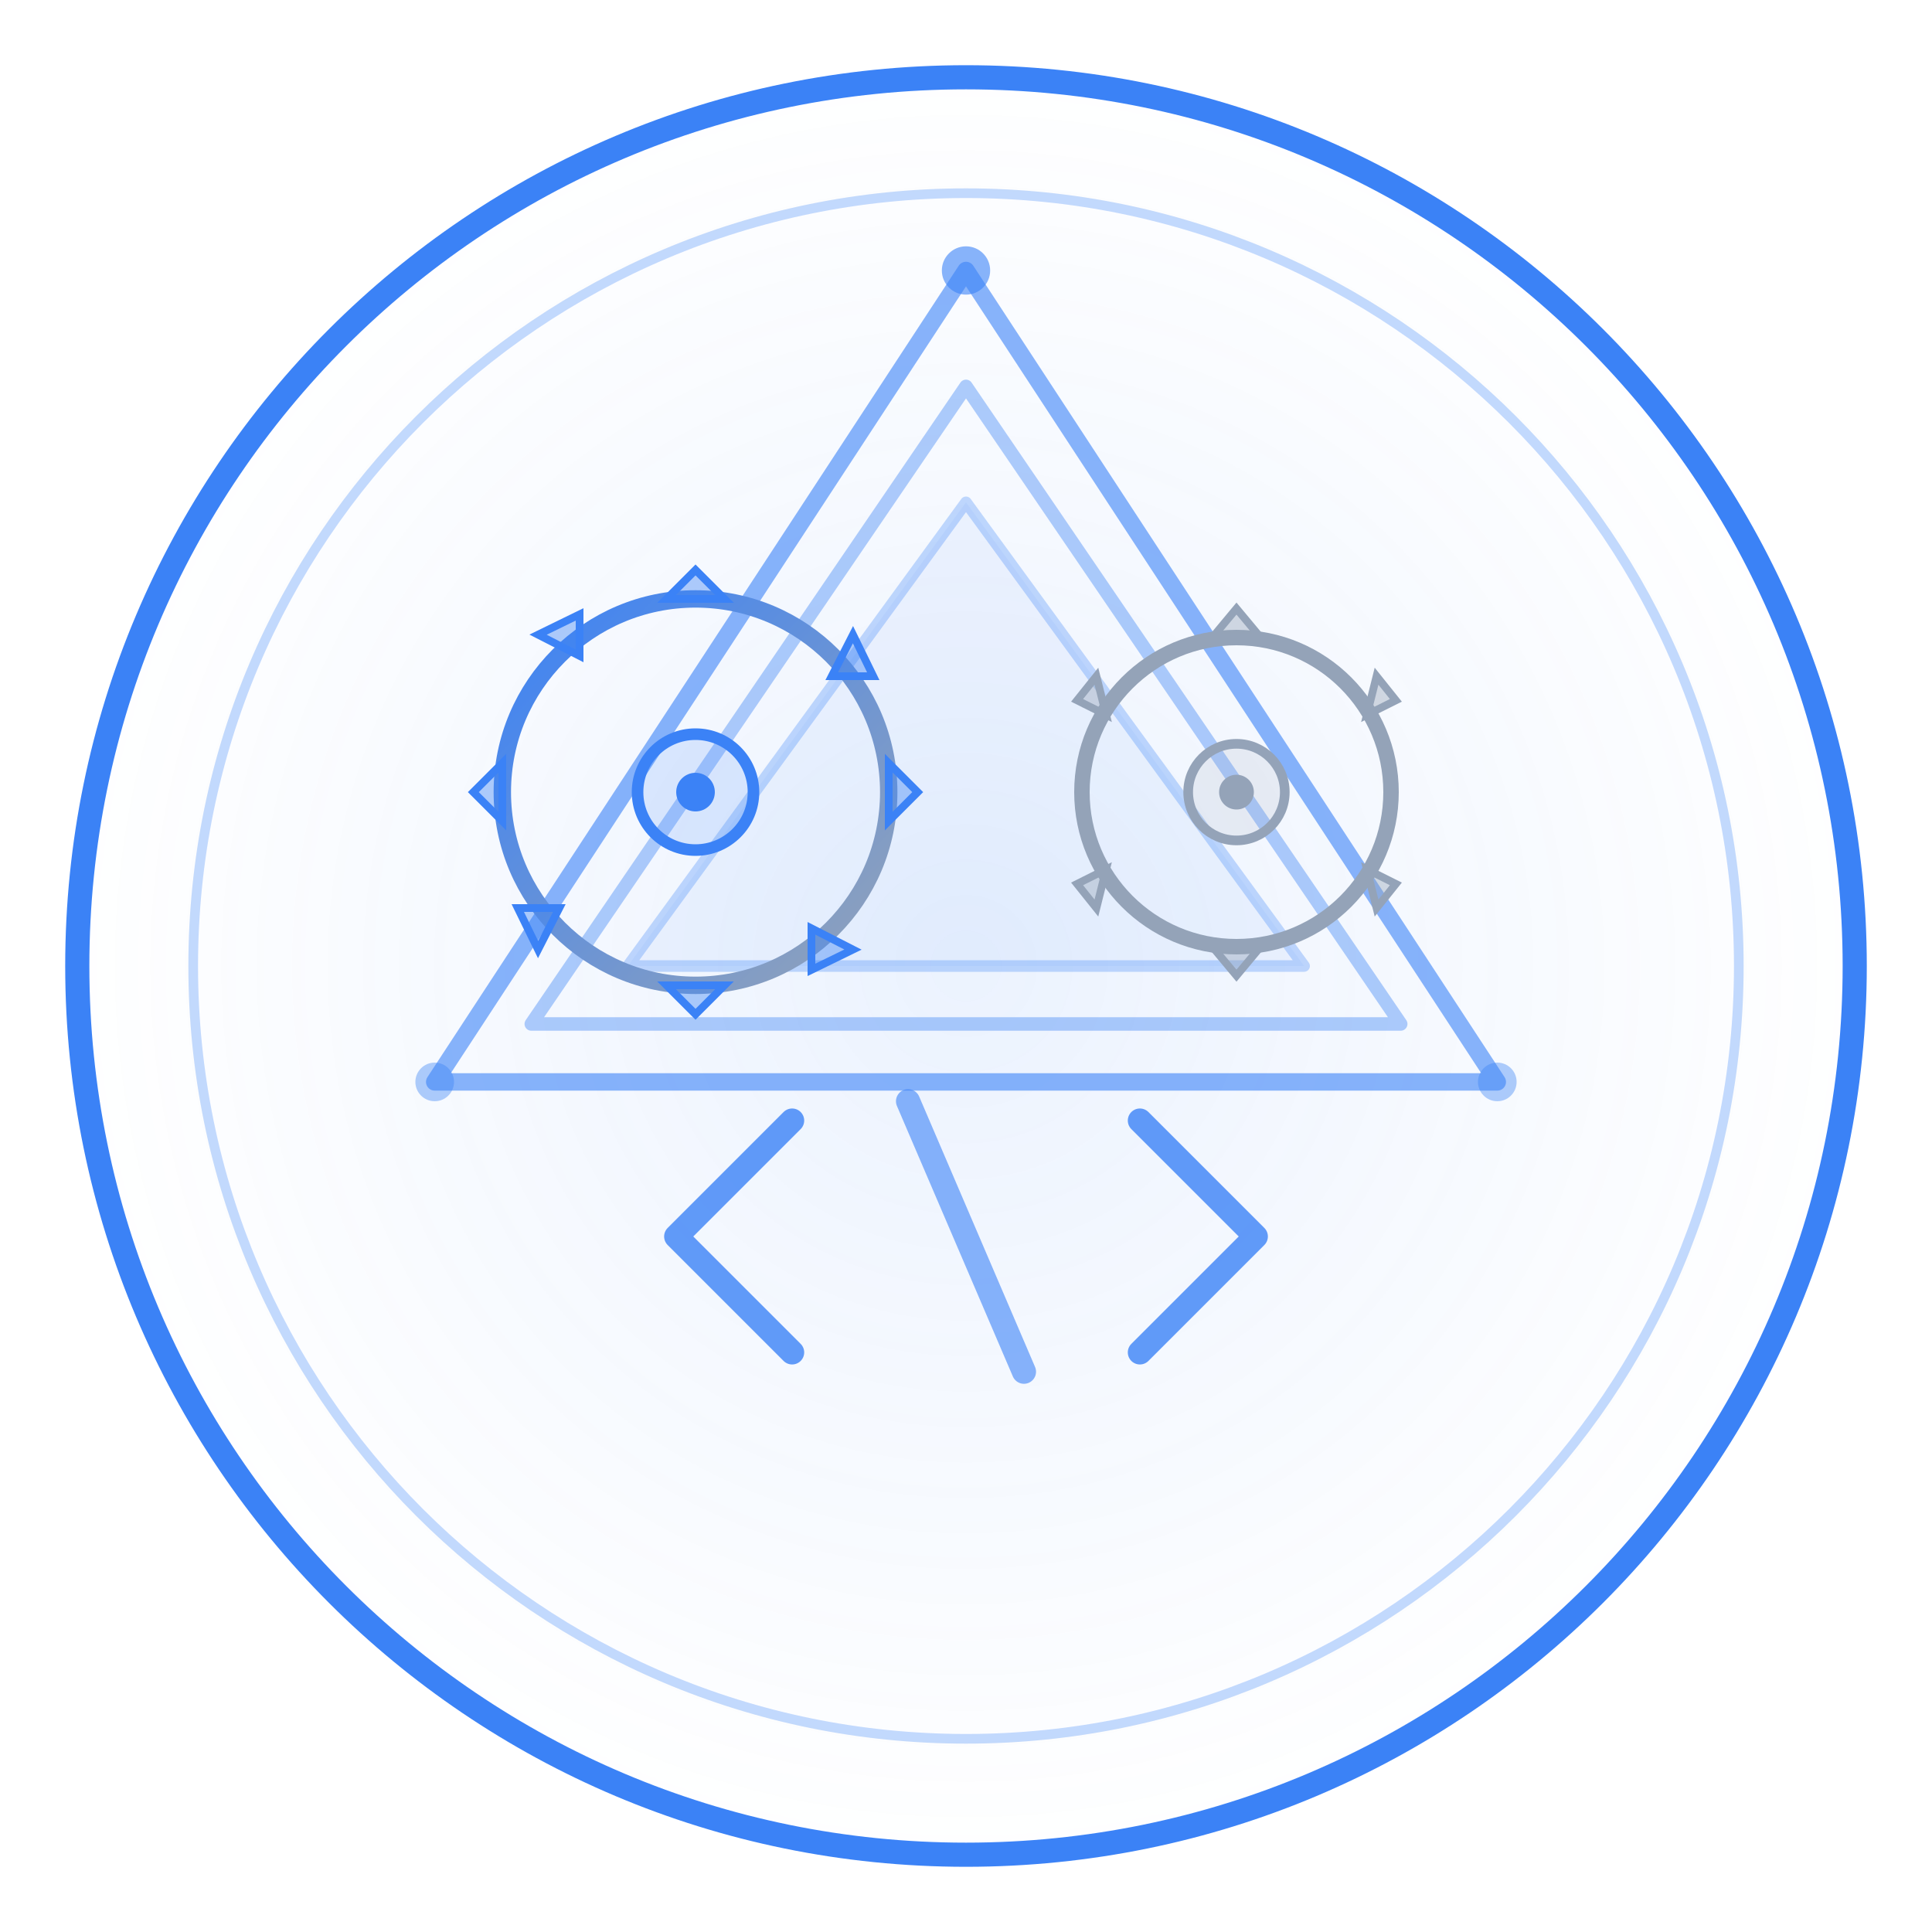
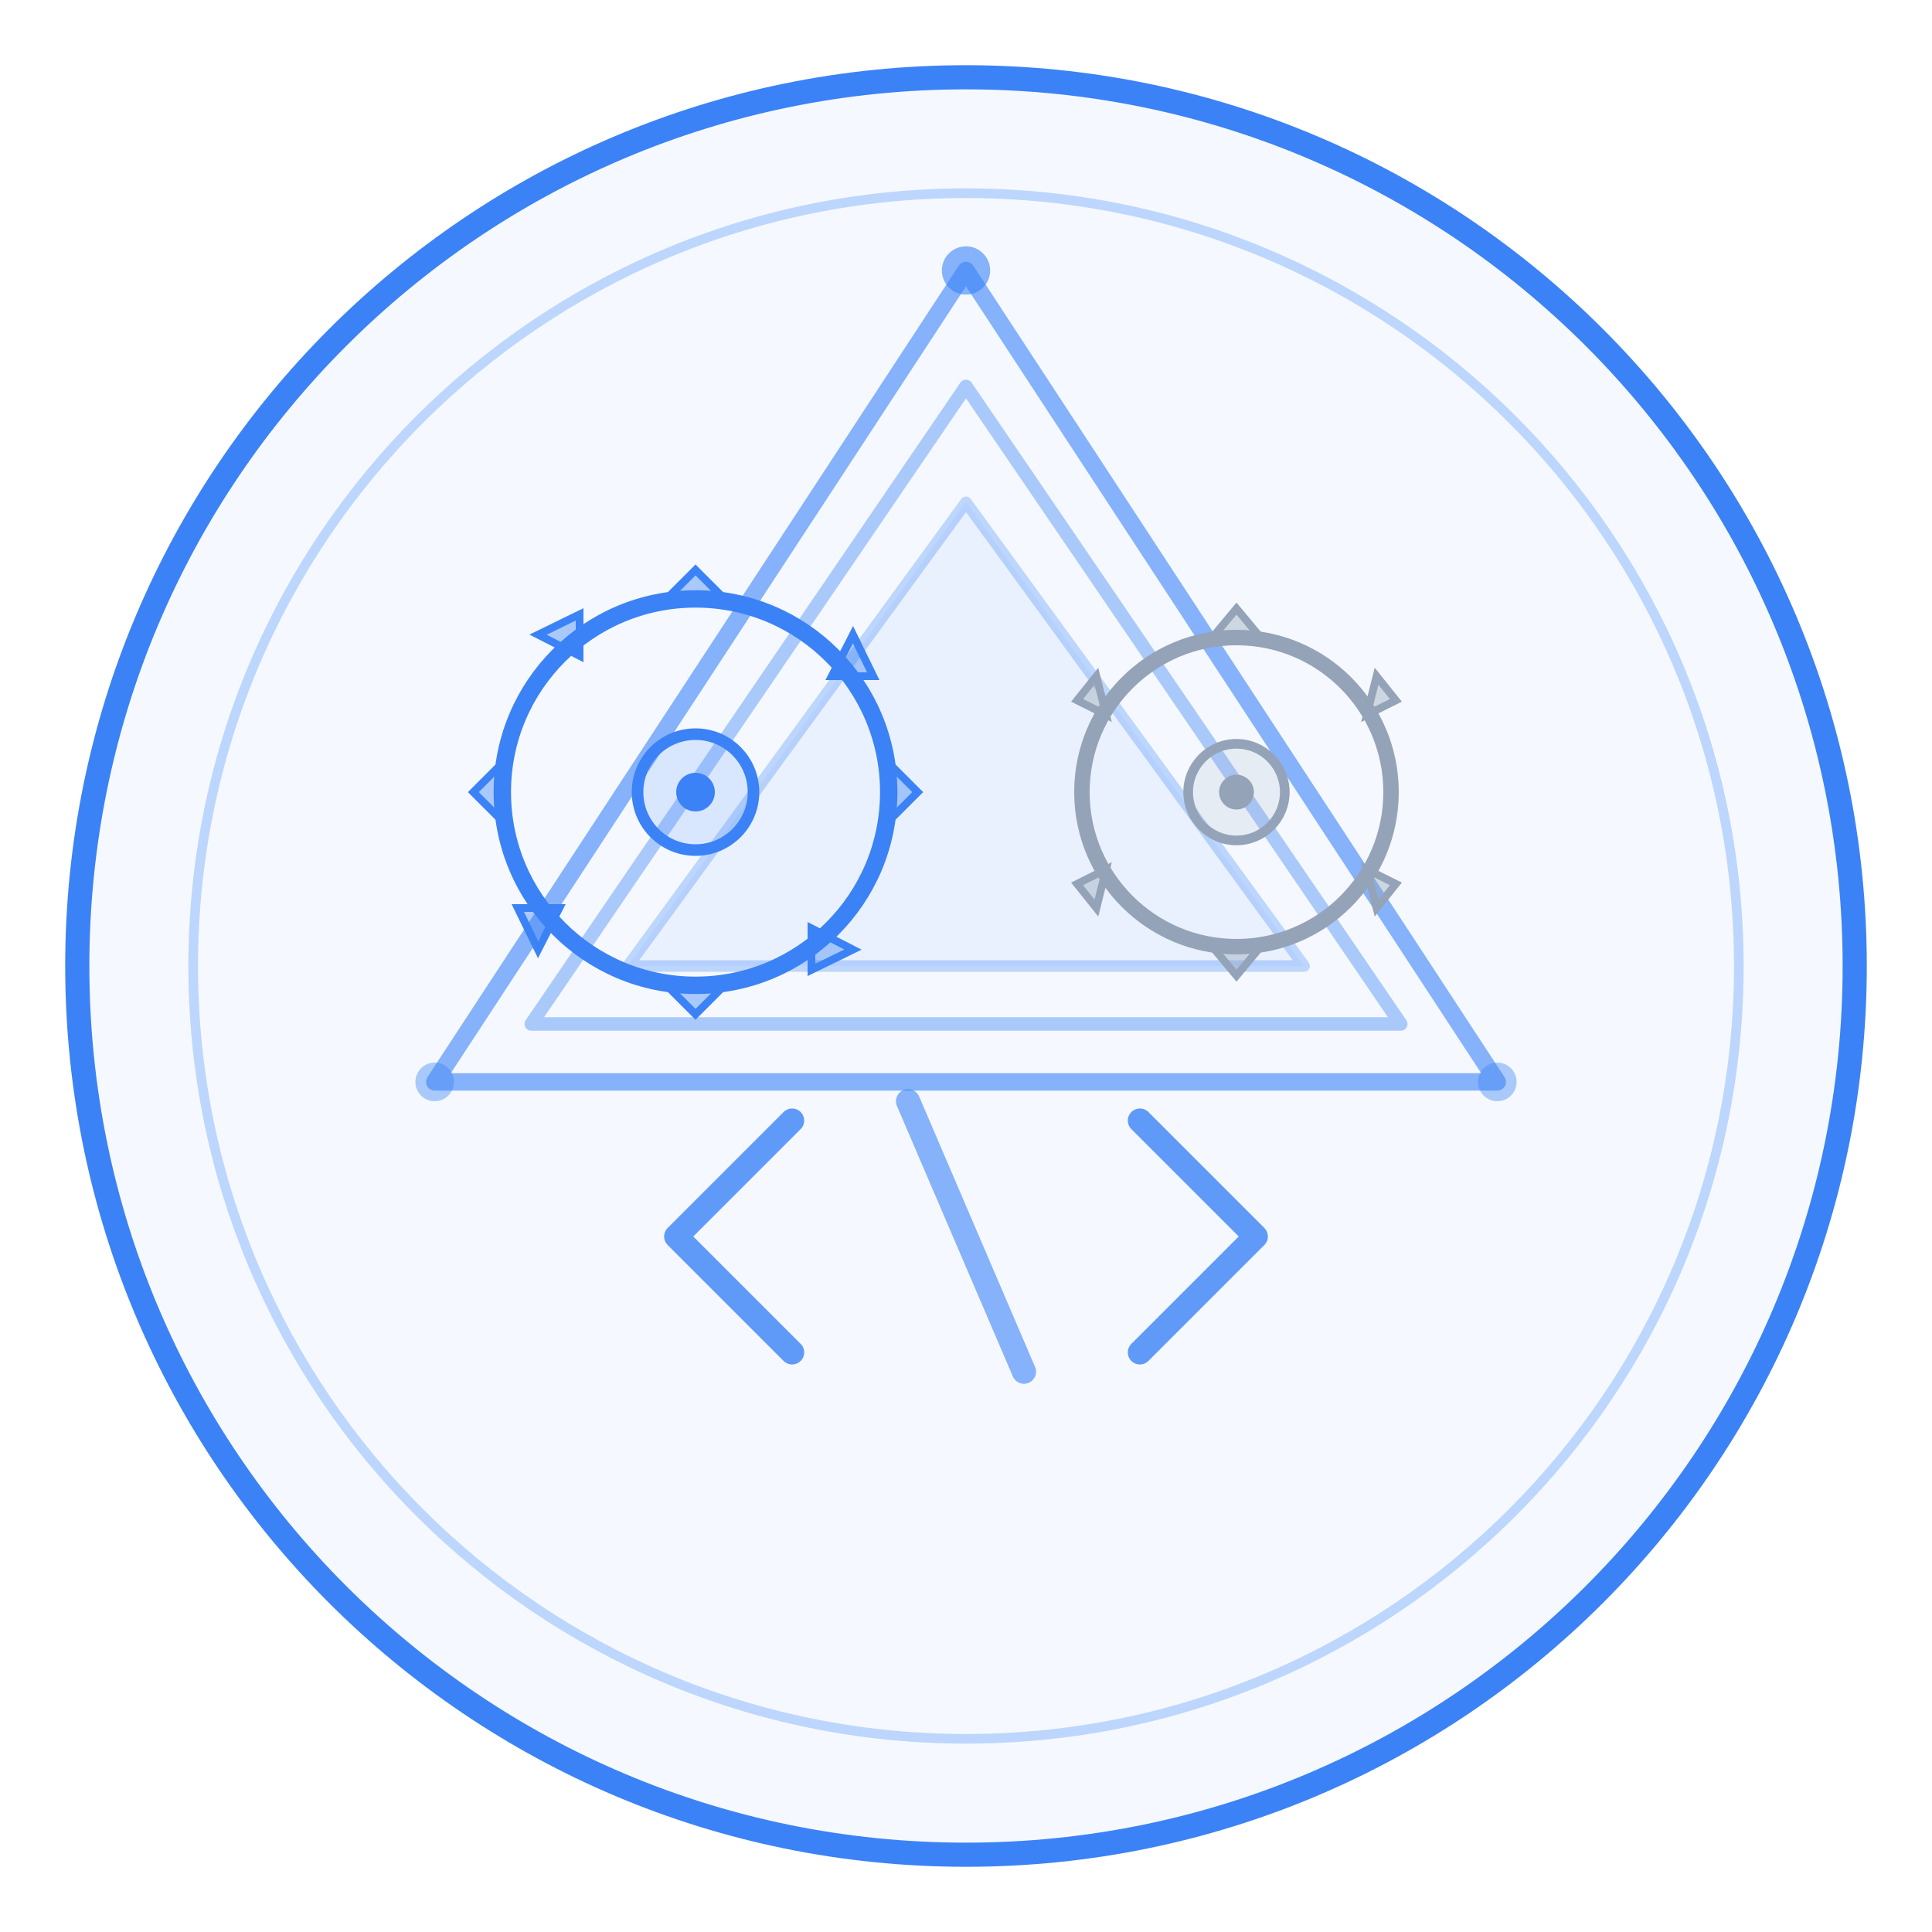
<svg xmlns="http://www.w3.org/2000/svg" viewBox="0 0 200 200" width="200" height="200">
-   <defs>
-     <radialGradient id="kartru-bg" cx="50%" cy="50%" r="50%">
-       <stop offset="0%" stop-color="#3b82f6" stop-opacity="0.10" />
-       <stop offset="100%" stop-color="#3b82f6" stop-opacity="0" />
-     </radialGradient>
-     <linearGradient id="kartru-gear" x1="0%" y1="0%" x2="100%" y2="100%">
-       <stop offset="0%" stop-color="#3b82f6" />
-       <stop offset="100%" stop-color="#94a3b8" />
-     </linearGradient>
-   </defs>
-   <circle cx="100" cy="100" r="92" fill="url(#kartru-bg)" stroke="#3b82f6" stroke-width="2.5" />
+   <circle cx="100" cy="100" r="92" fill="#3b82f6" fill-opacity="0.05" stroke="#3b82f6" stroke-width="2.5" />
  <circle cx="100" cy="100" r="80" fill="none" stroke="#3b82f6" stroke-width="1" stroke-opacity="0.3" />
  <polygon points="100,28 155,112 45,112" fill="none" stroke="#3b82f6" stroke-width="1.8" stroke-linejoin="round" stroke-opacity="0.6" />
  <polygon points="100,40 145,106 55,106" fill="none" stroke="#3b82f6" stroke-width="1.4" stroke-linejoin="round" stroke-opacity="0.4" />
  <polygon points="100,52 135,100 65,100" fill="#3b82f6" fill-opacity="0.06" stroke="#3b82f6" stroke-width="1.2" stroke-linejoin="round" stroke-opacity="0.3" />
  <g transform="translate(72, 82)">
-     <circle cx="0" cy="0" r="20" fill="none" stroke="url(#kartru-gear)" stroke-width="1.8" />
+     <circle cx="0" cy="0" r="20" fill="none" stroke="#3b82f6" stroke-width="1.8" />
    <polygon points="0,-23 -3,-20 3,-20" fill="#3b82f6" fill-opacity="0.4" stroke="#3b82f6" stroke-width="0.8" />
    <polygon points="16.3,-16.3 14.1,-12 18.4,-12" fill="#3b82f6" fill-opacity="0.4" stroke="#3b82f6" stroke-width="0.8" />
    <polygon points="23,0 20,-3 20,3" fill="#3b82f6" fill-opacity="0.4" stroke="#3b82f6" stroke-width="0.8" />
    <polygon points="16.3,16.3 12,14.1 12,18.4" fill="#3b82f6" fill-opacity="0.4" stroke="#3b82f6" stroke-width="0.8" />
    <polygon points="0,23 3,20 -3,20" fill="#3b82f6" fill-opacity="0.4" stroke="#3b82f6" stroke-width="0.8" />
    <polygon points="-16.3,16.3 -14.1,12 -18.4,12" fill="#3b82f6" fill-opacity="0.4" stroke="#3b82f6" stroke-width="0.8" />
    <polygon points="-23,0 -20,3 -20,-3" fill="#3b82f6" fill-opacity="0.4" stroke="#3b82f6" stroke-width="0.8" />
    <polygon points="-16.3,-16.3 -12,-14.1 -12,-18.4" fill="#3b82f6" fill-opacity="0.4" stroke="#3b82f6" stroke-width="0.8" />
    <circle cx="0" cy="0" r="6" fill="#3b82f6" fill-opacity="0.15" stroke="#3b82f6" stroke-width="1.2" />
    <circle cx="0" cy="0" r="2" fill="#3b82f6" />
  </g>
  <g transform="translate(128, 82)">
    <circle cx="0" cy="0" r="16" fill="none" stroke="#94a3b8" stroke-width="1.6" />
    <polygon points="0,-19 -2.5,-16 2.5,-16" fill="#94a3b8" fill-opacity="0.4" stroke="#94a3b8" stroke-width="0.8" />
    <polygon points="16.5,-9.5 13.5,-8 14.5,-12" fill="#94a3b8" fill-opacity="0.4" stroke="#94a3b8" stroke-width="0.8" />
    <polygon points="16.5,9.5 14.5,12 13.5,8" fill="#94a3b8" fill-opacity="0.4" stroke="#94a3b8" stroke-width="0.8" />
    <polygon points="0,19 2.5,16 -2.5,16" fill="#94a3b8" fill-opacity="0.4" stroke="#94a3b8" stroke-width="0.8" />
    <polygon points="-16.5,9.5 -13.5,8 -14.5,12" fill="#94a3b8" fill-opacity="0.4" stroke="#94a3b8" stroke-width="0.8" />
    <polygon points="-16.5,-9.5 -14.5,-12 -13.5,-8" fill="#94a3b8" fill-opacity="0.4" stroke="#94a3b8" stroke-width="0.8" />
    <circle cx="0" cy="0" r="5" fill="#94a3b8" fill-opacity="0.15" stroke="#94a3b8" stroke-width="1" />
    <circle cx="0" cy="0" r="1.8" fill="#94a3b8" />
  </g>
  <g transform="translate(100, 140)" fill="none" stroke="#3b82f6" stroke-width="2.5" stroke-linecap="round" stroke-linejoin="round">
    <path d="M -18,0 L -30,-12 L -18,-24" stroke-opacity="0.8" />
    <path d="M -6,-26 L 6,2" stroke-opacity="0.6" />
    <path d="M 18,0 L 30,-12 L 18,-24" stroke-opacity="0.8" />
  </g>
  <circle cx="100" cy="28" r="2.5" fill="#3b82f6" fill-opacity="0.6" />
  <circle cx="155" cy="112" r="2" fill="#3b82f6" fill-opacity="0.4" />
  <circle cx="45" cy="112" r="2" fill="#3b82f6" fill-opacity="0.4" />
</svg>
